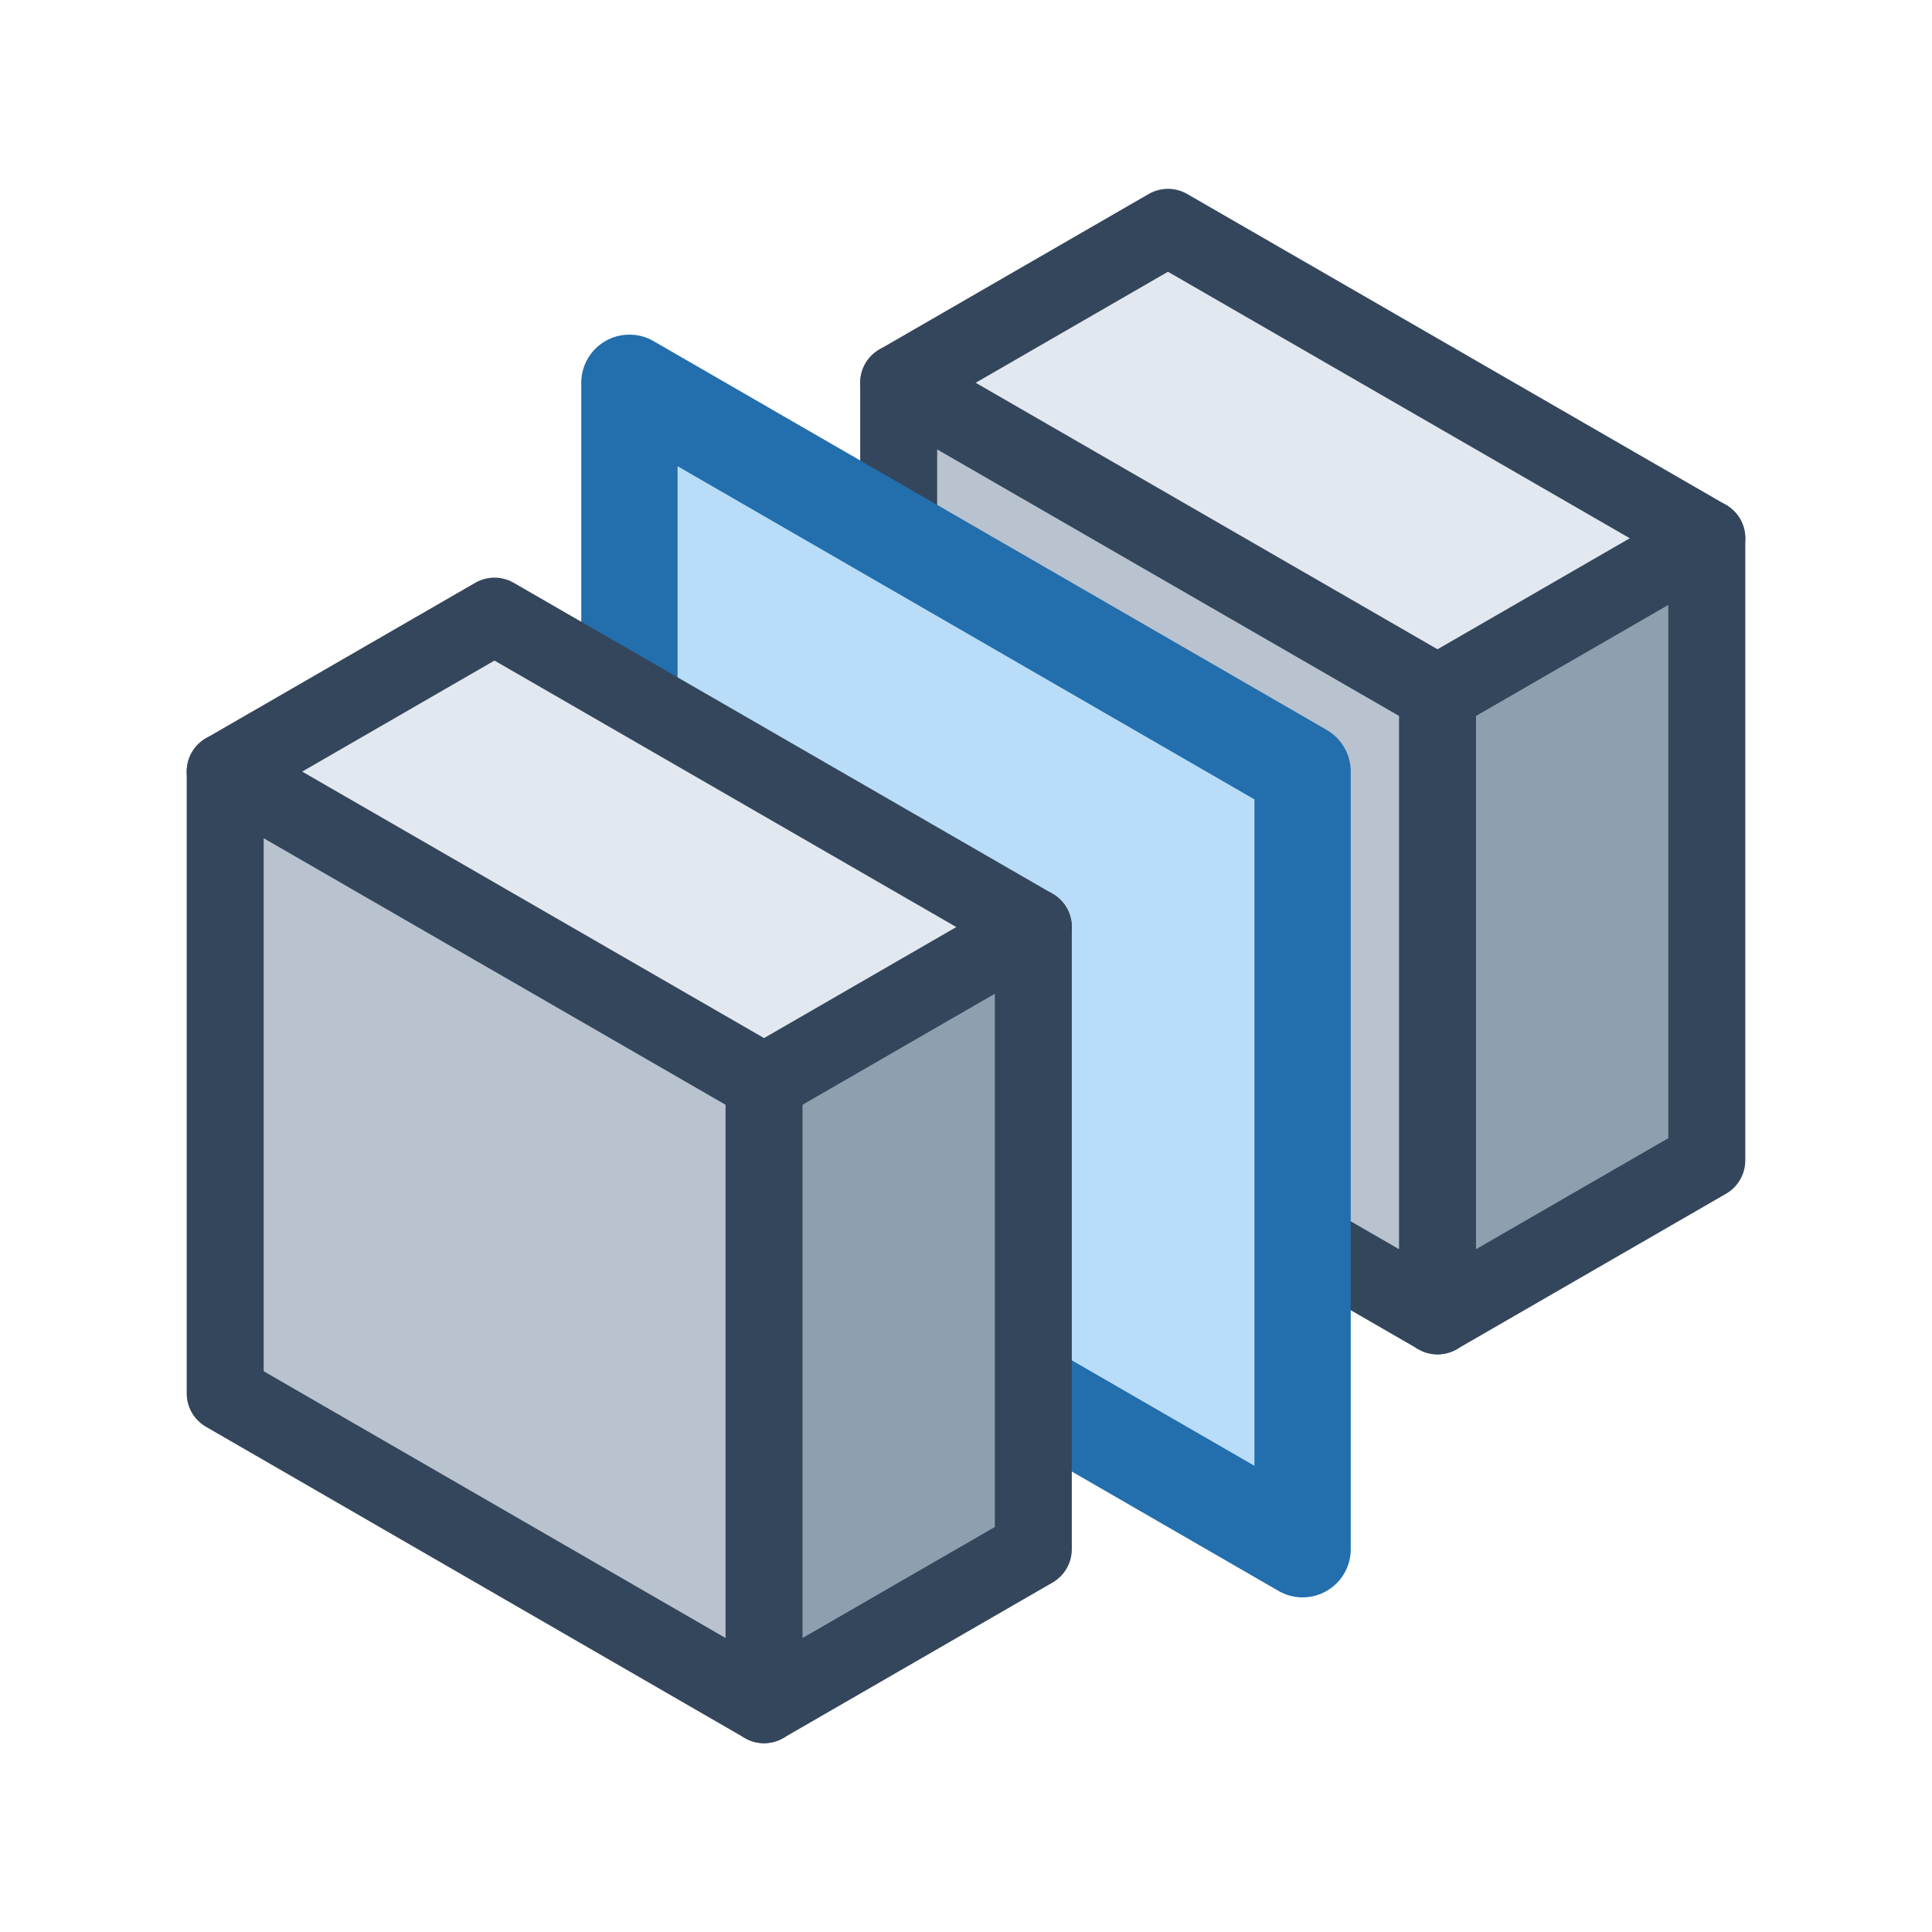
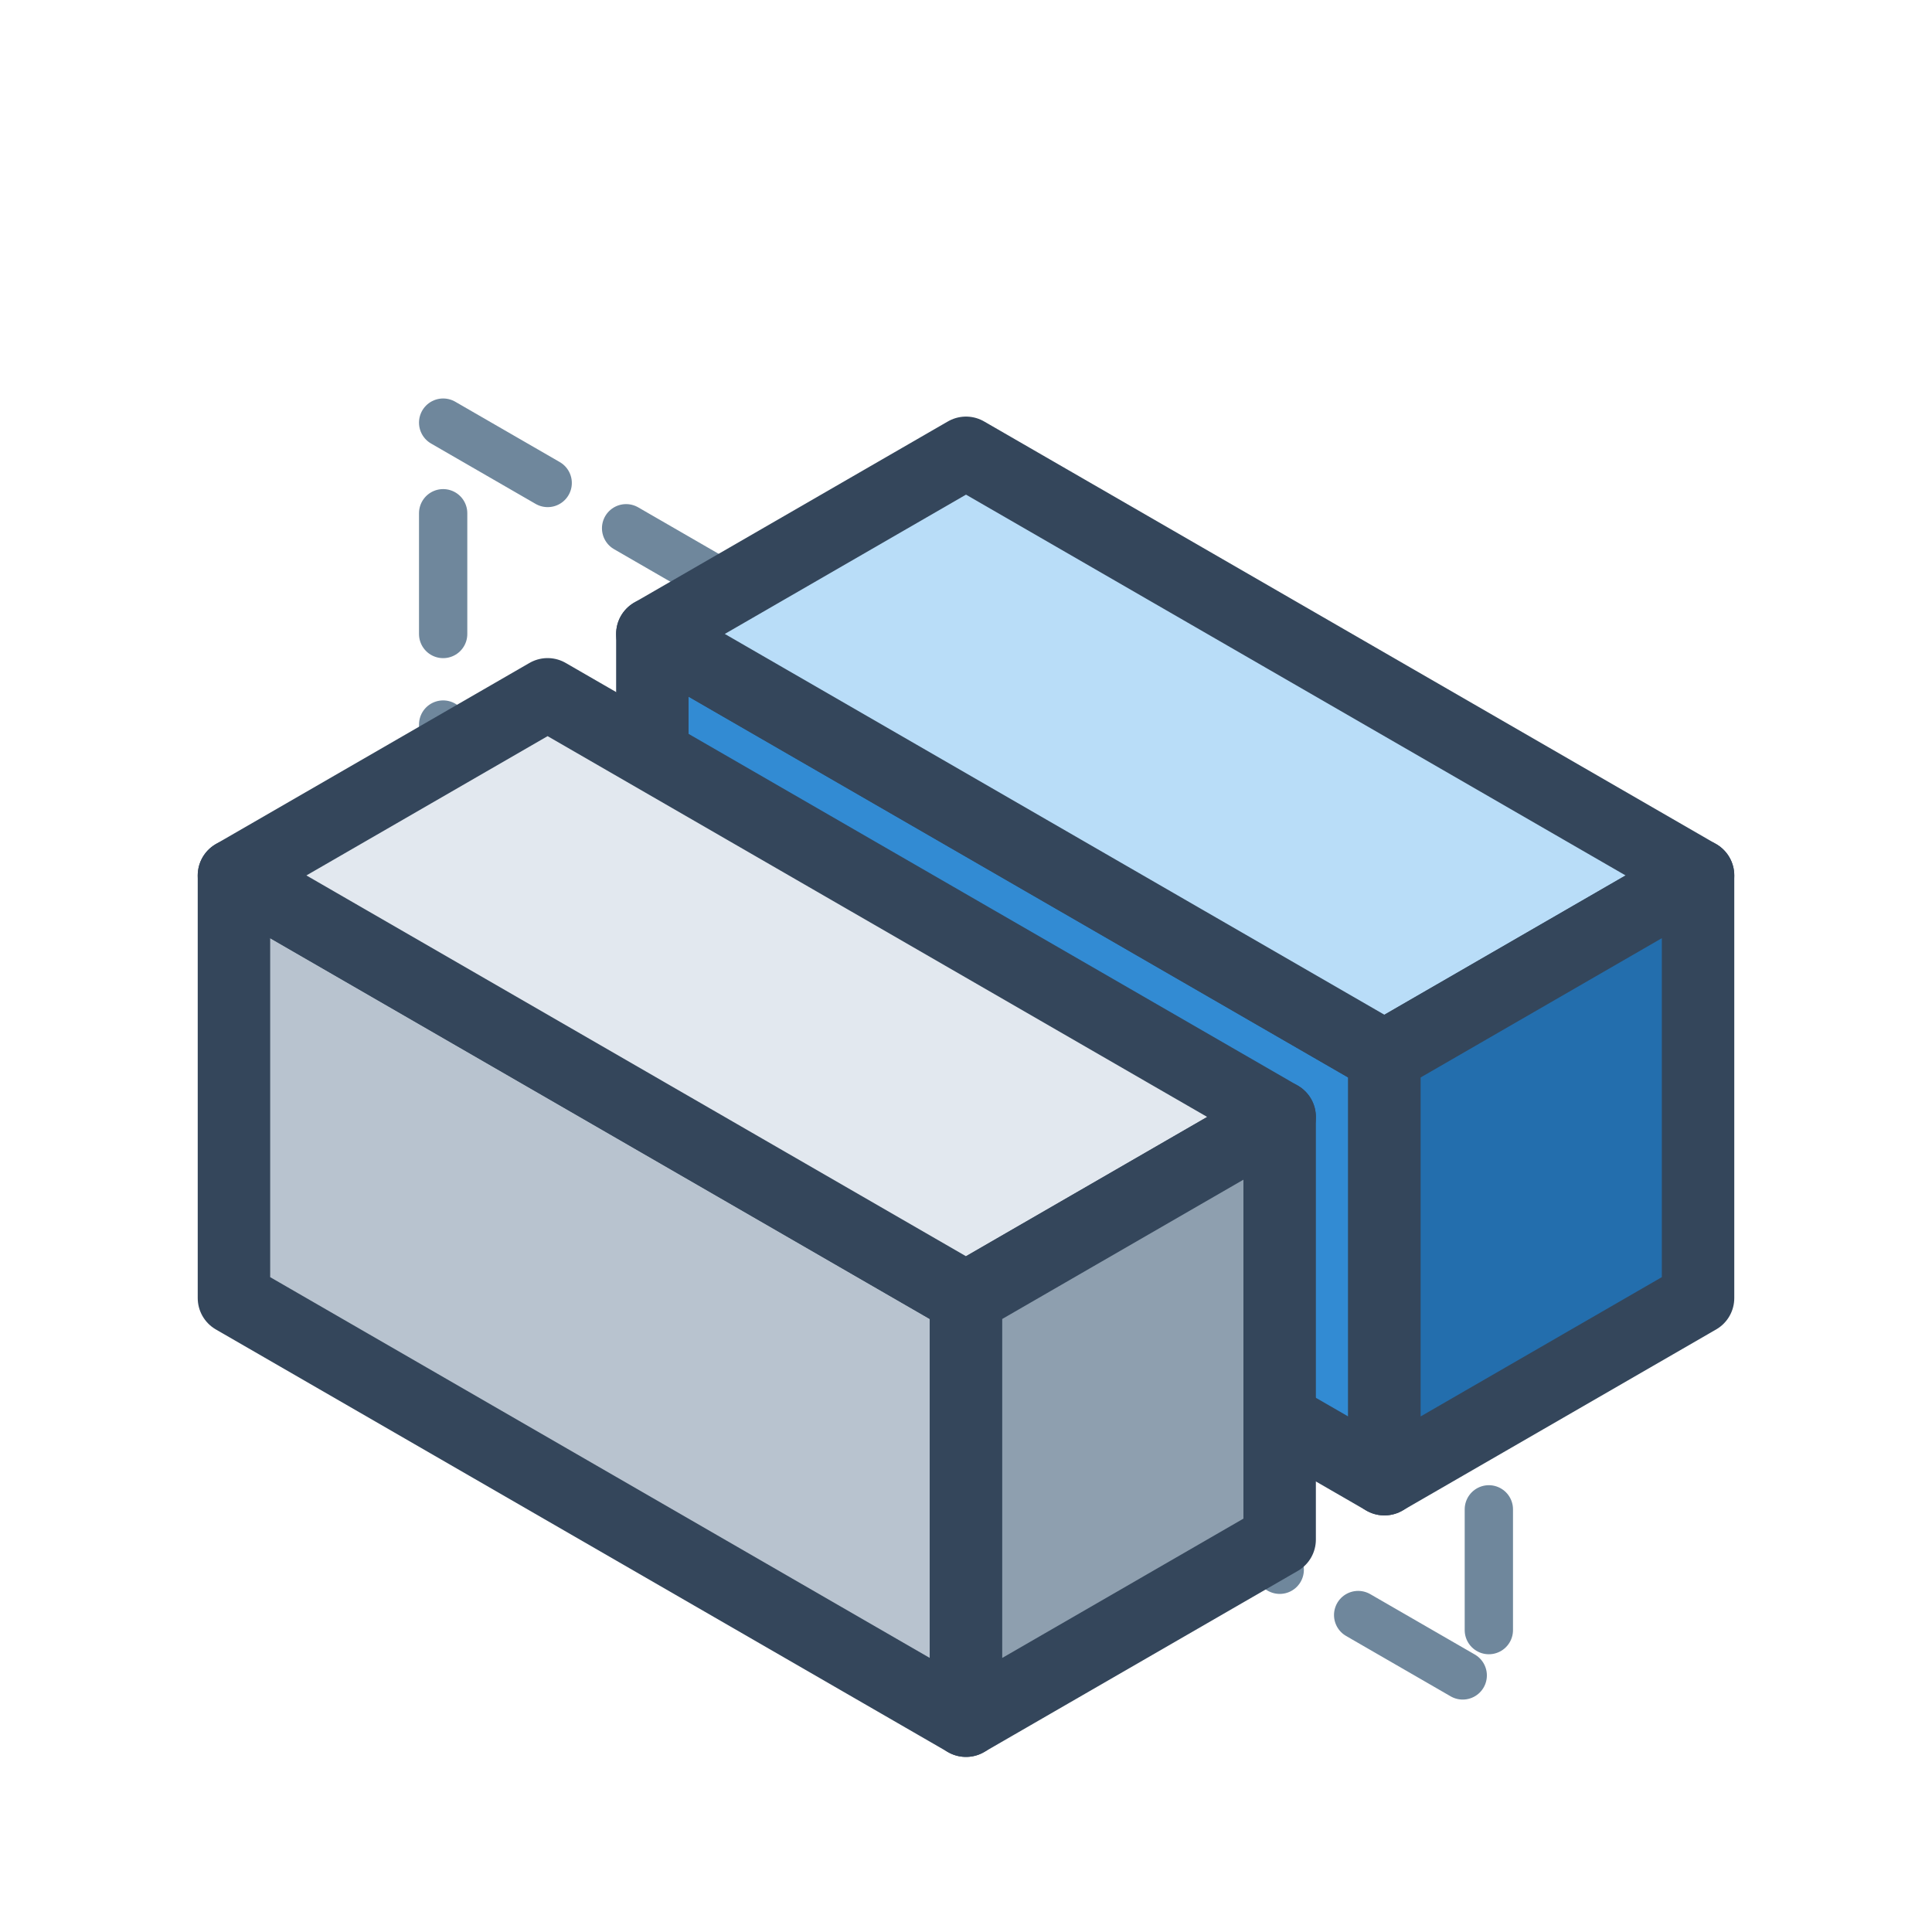
<svg xmlns="http://www.w3.org/2000/svg" viewBox="0 0 64 64">
-   <path d="M29.77 12.68L47.62 22.98L47.62 43.59L29.77 33.28Z" fill="#b8c3cf" />
-   <path d="M56.54 17.83L47.62 22.98L47.62 43.59L56.54 38.44Z" fill="#8e9faf" />
-   <path d="M38.69 7.53L56.54 17.83L47.62 22.98L29.77 12.68Z" fill="#e2e8ef" />
-   <path d="M38.69 7.53L56.54 17.83L56.54 38.44L47.62 43.59L29.77 33.28L29.77 12.68Z" fill="none" stroke="#34465b" stroke-width="2.55" stroke-linejoin="round" stroke-linecap="round" />
-   <path d="M29.77 12.68L47.62 22.98L56.54 17.83" fill="none" stroke="#34465b" stroke-width="2.55" stroke-linejoin="round" stroke-linecap="round" />
-   <path d="M47.62 22.98L47.62 43.59" fill="none" stroke="#34465b" stroke-width="2.55" stroke-linejoin="round" stroke-linecap="round" />
-   <path d="M20.85 38.44L43.15 51.32L43.15 25.56L20.85 12.68Z" fill="#b9ddf8" />
-   <path d="M20.85 38.44L43.15 51.32L43.15 25.56L20.85 12.68Z" fill="none" stroke="#236ead" stroke-width="3.19" stroke-linejoin="round" stroke-linecap="round" />
-   <path d="M7.46 25.56L25.31 35.86L25.31 56.47L7.46 46.16Z" fill="#b8c3cf" />
-   <path d="M34.23 30.71L25.31 35.86L25.31 56.47L34.23 51.32Z" fill="#8e9faf" />
-   <path d="M16.38 20.41L34.23 30.71L25.31 35.86L7.46 25.56Z" fill="#e2e8ef" />
-   <path d="M16.38 20.41L34.23 30.71L34.23 51.32L25.31 56.47L7.46 46.16L7.46 25.56Z" fill="none" stroke="#34465b" stroke-width="2.55" stroke-linejoin="round" stroke-linecap="round" />
-   <path d="M7.46 25.56L25.31 35.86L34.23 30.71" fill="none" stroke="#34465b" stroke-width="2.55" stroke-linejoin="round" stroke-linecap="round" />
-   <path d="M25.31 35.86L25.31 56.47" fill="none" stroke="#34465b" stroke-width="2.55" stroke-linejoin="round" stroke-linecap="round" />
+   <path d="M14.68 36L49.32 56L49.32 34L14.68 14Z" fill="none" stroke="#6f879c" stroke-width="1.6" stroke-linejoin="round" stroke-linecap="round" stroke-dasharray="4 3" />
+   <path d="M45.86 49L21.61 35L21.61 21L45.86 35Z" fill="#328bd3" stroke="#328bd3" stroke-width="0.6" stroke-linejoin="round" stroke-linecap="round" />
+   <path d="M45.86 49L21.61 35M45.86 35L21.61 21M21.61 35L21.61 21M45.86 49L45.86 35" fill="none" stroke="#34465b" stroke-width="2.4" stroke-linejoin="round" stroke-linecap="round" />
+   <path d="M32 15L56.25 29L45.86 35L21.61 21Z" fill="#b9ddf8" stroke="#b9ddf8" stroke-width="0.6" stroke-linejoin="round" stroke-linecap="round" />
+   <path d="M32 15L56.25 29M56.25 29L45.86 35M45.86 35L21.61 21M21.61 21L32 15" fill="none" stroke="#34465b" stroke-width="2.4" stroke-linejoin="round" stroke-linecap="round" />
+   <path d="M56.25 43L45.86 49L45.86 35L56.25 29Z" fill="#236ead" stroke="#236ead" stroke-width="0.6" stroke-linejoin="round" stroke-linecap="round" />
+   <path d="M56.25 43L45.86 49M56.25 29L45.86 35M45.86 49L45.86 35M56.25 43L56.25 29" fill="none" stroke="#34465b" stroke-width="2.4" stroke-linejoin="round" stroke-linecap="round" />
+   <path d="M32 57L7.75 43L7.75 29L32 43Z" fill="#b8c3cf" stroke="#b8c3cf" stroke-width="0.6" stroke-linejoin="round" stroke-linecap="round" />
+   <path d="M32 57L7.75 43M32 43L7.75 29M7.75 43L7.75 29M32 57L32 43" fill="none" stroke="#34465b" stroke-width="2.4" stroke-linejoin="round" stroke-linecap="round" />
+   <path d="M18.14 23L42.39 37L32 43L7.75 29Z" fill="#e2e8ef" stroke="#e2e8ef" stroke-width="0.6" stroke-linejoin="round" stroke-linecap="round" />
+   <path d="M18.14 23L42.39 37M42.39 37L32 43M32 43L7.75 29M7.75 29L18.14 23" fill="none" stroke="#34465b" stroke-width="2.4" stroke-linejoin="round" stroke-linecap="round" />
+   <path d="M42.39 51L32 57L32 43L42.39 37Z" fill="#8e9faf" stroke="#8e9faf" stroke-width="0.6" stroke-linejoin="round" stroke-linecap="round" />
+   <path d="M42.39 51L32 57M42.39 37L32 43M32 57L32 43M42.39 51L42.39 37" fill="none" stroke="#34465b" stroke-width="2.4" stroke-linejoin="round" stroke-linecap="round" />
</svg>
